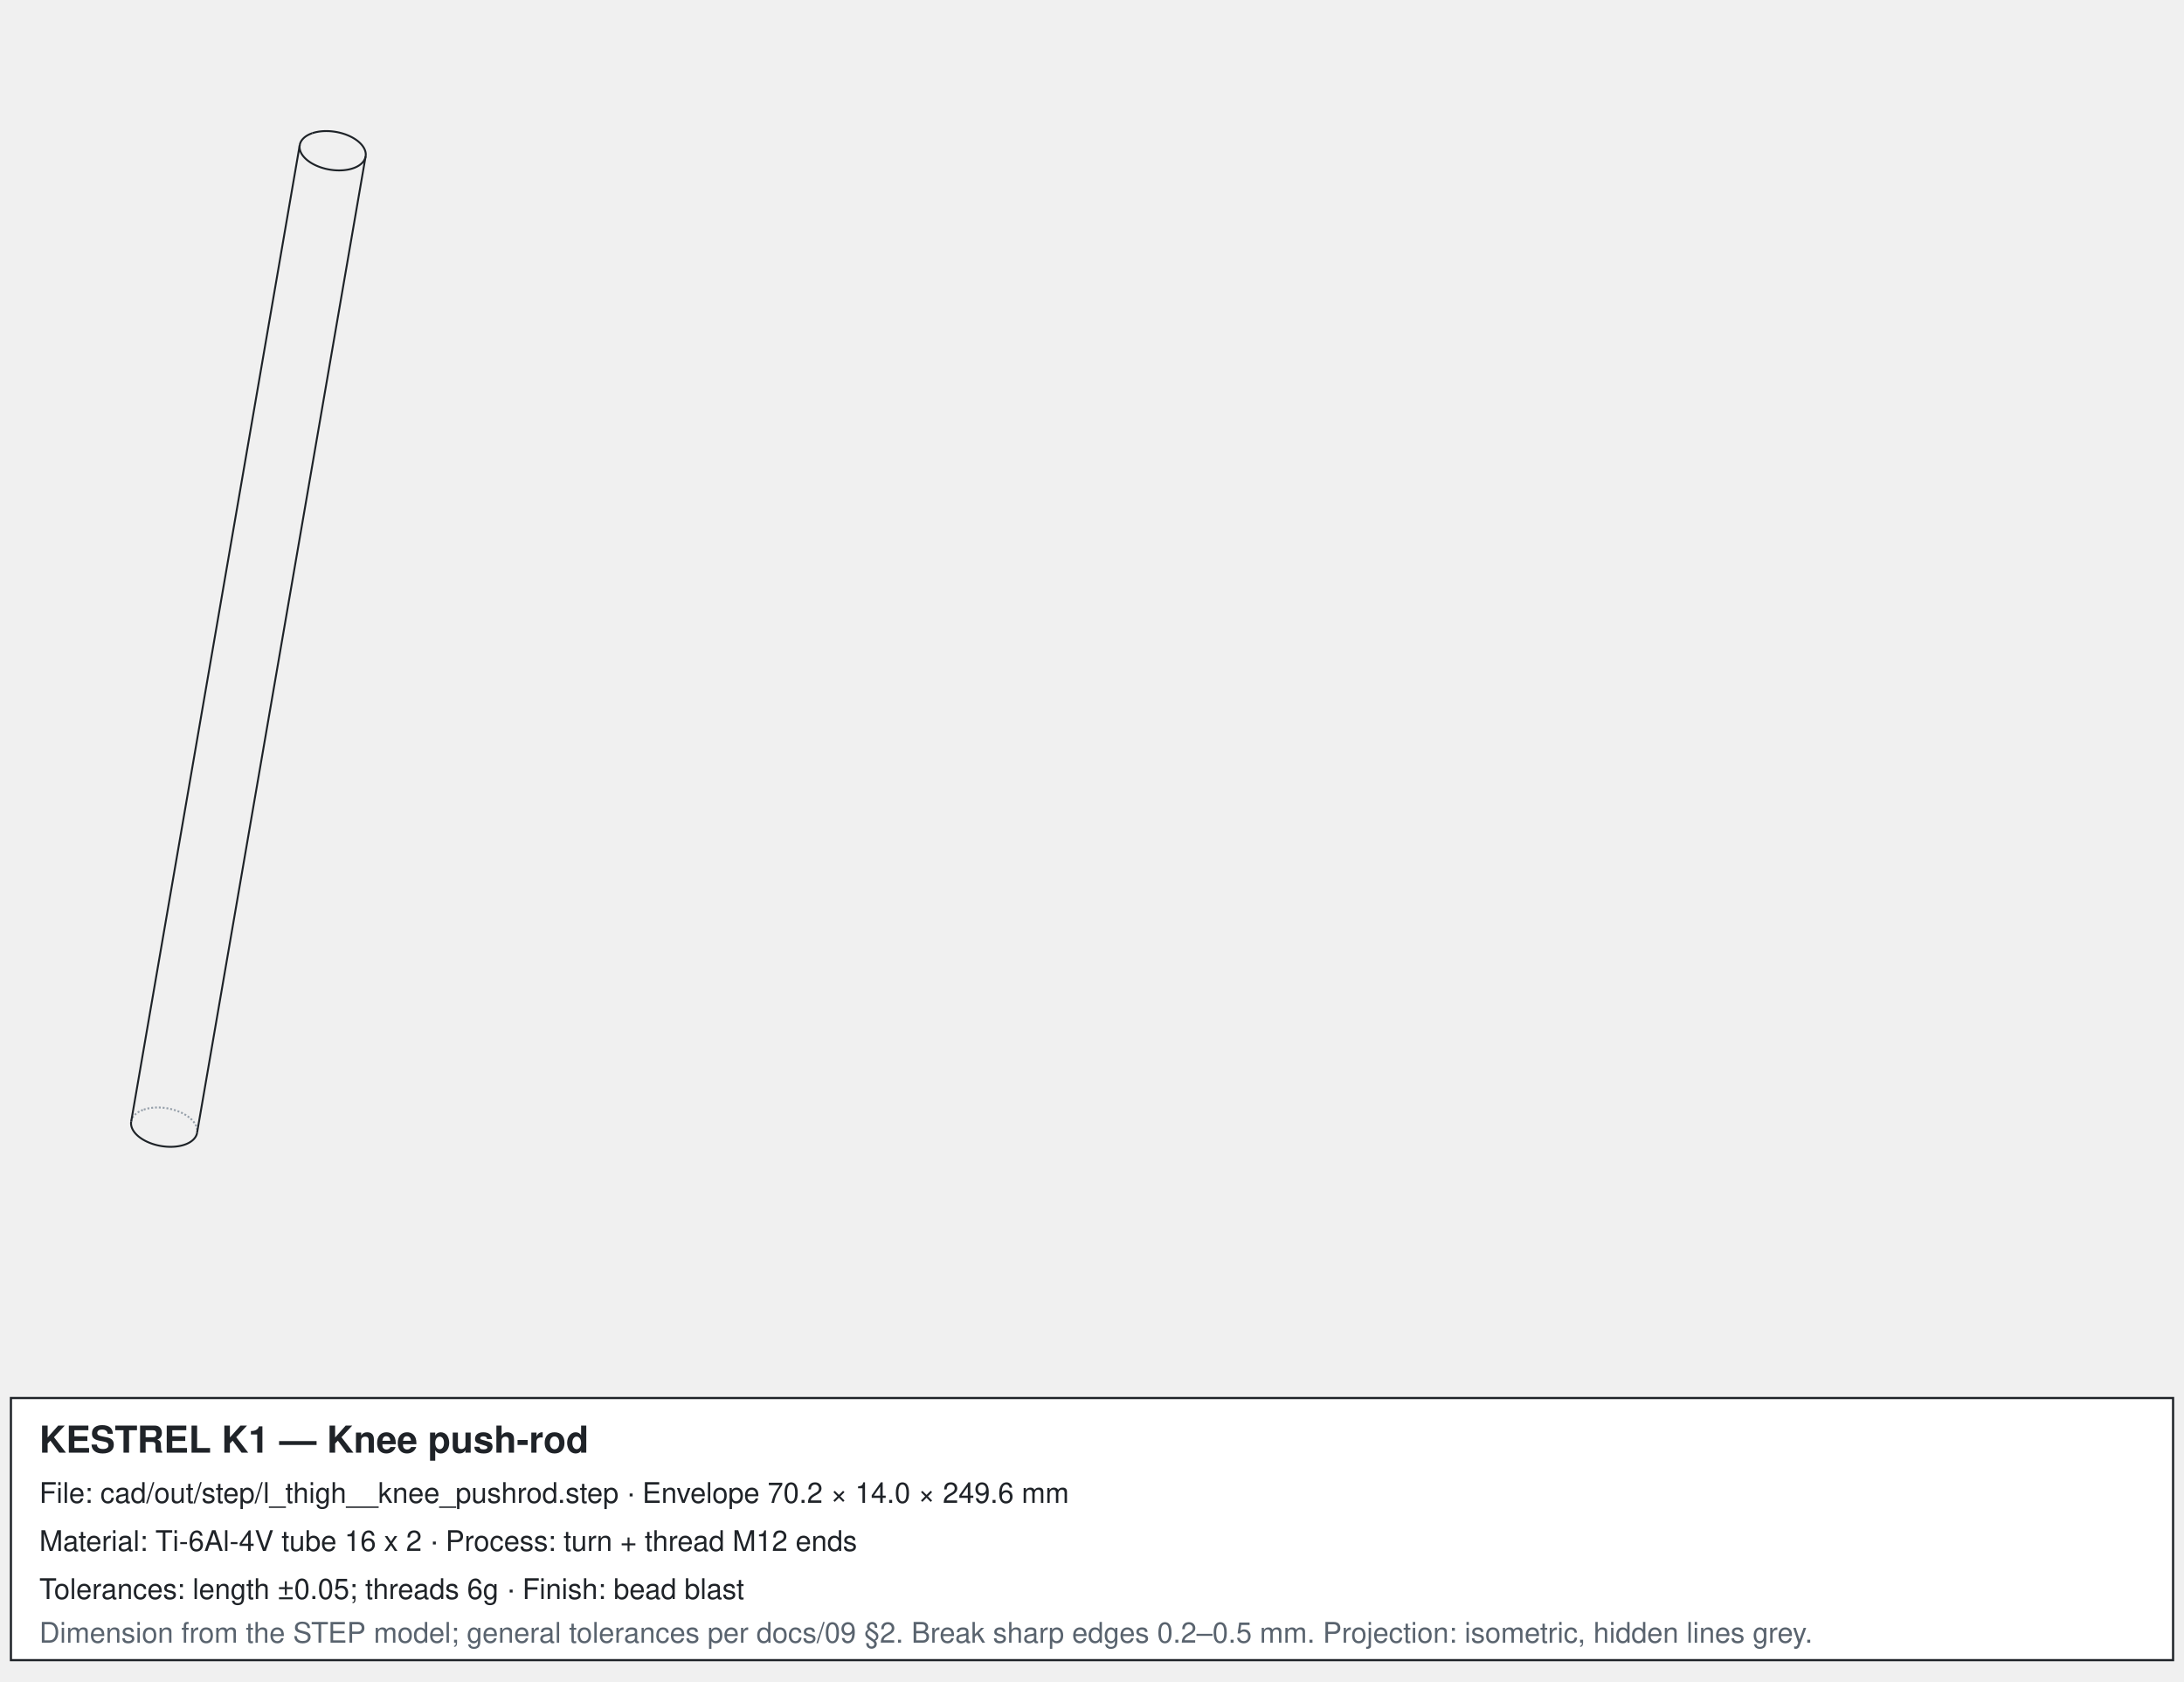
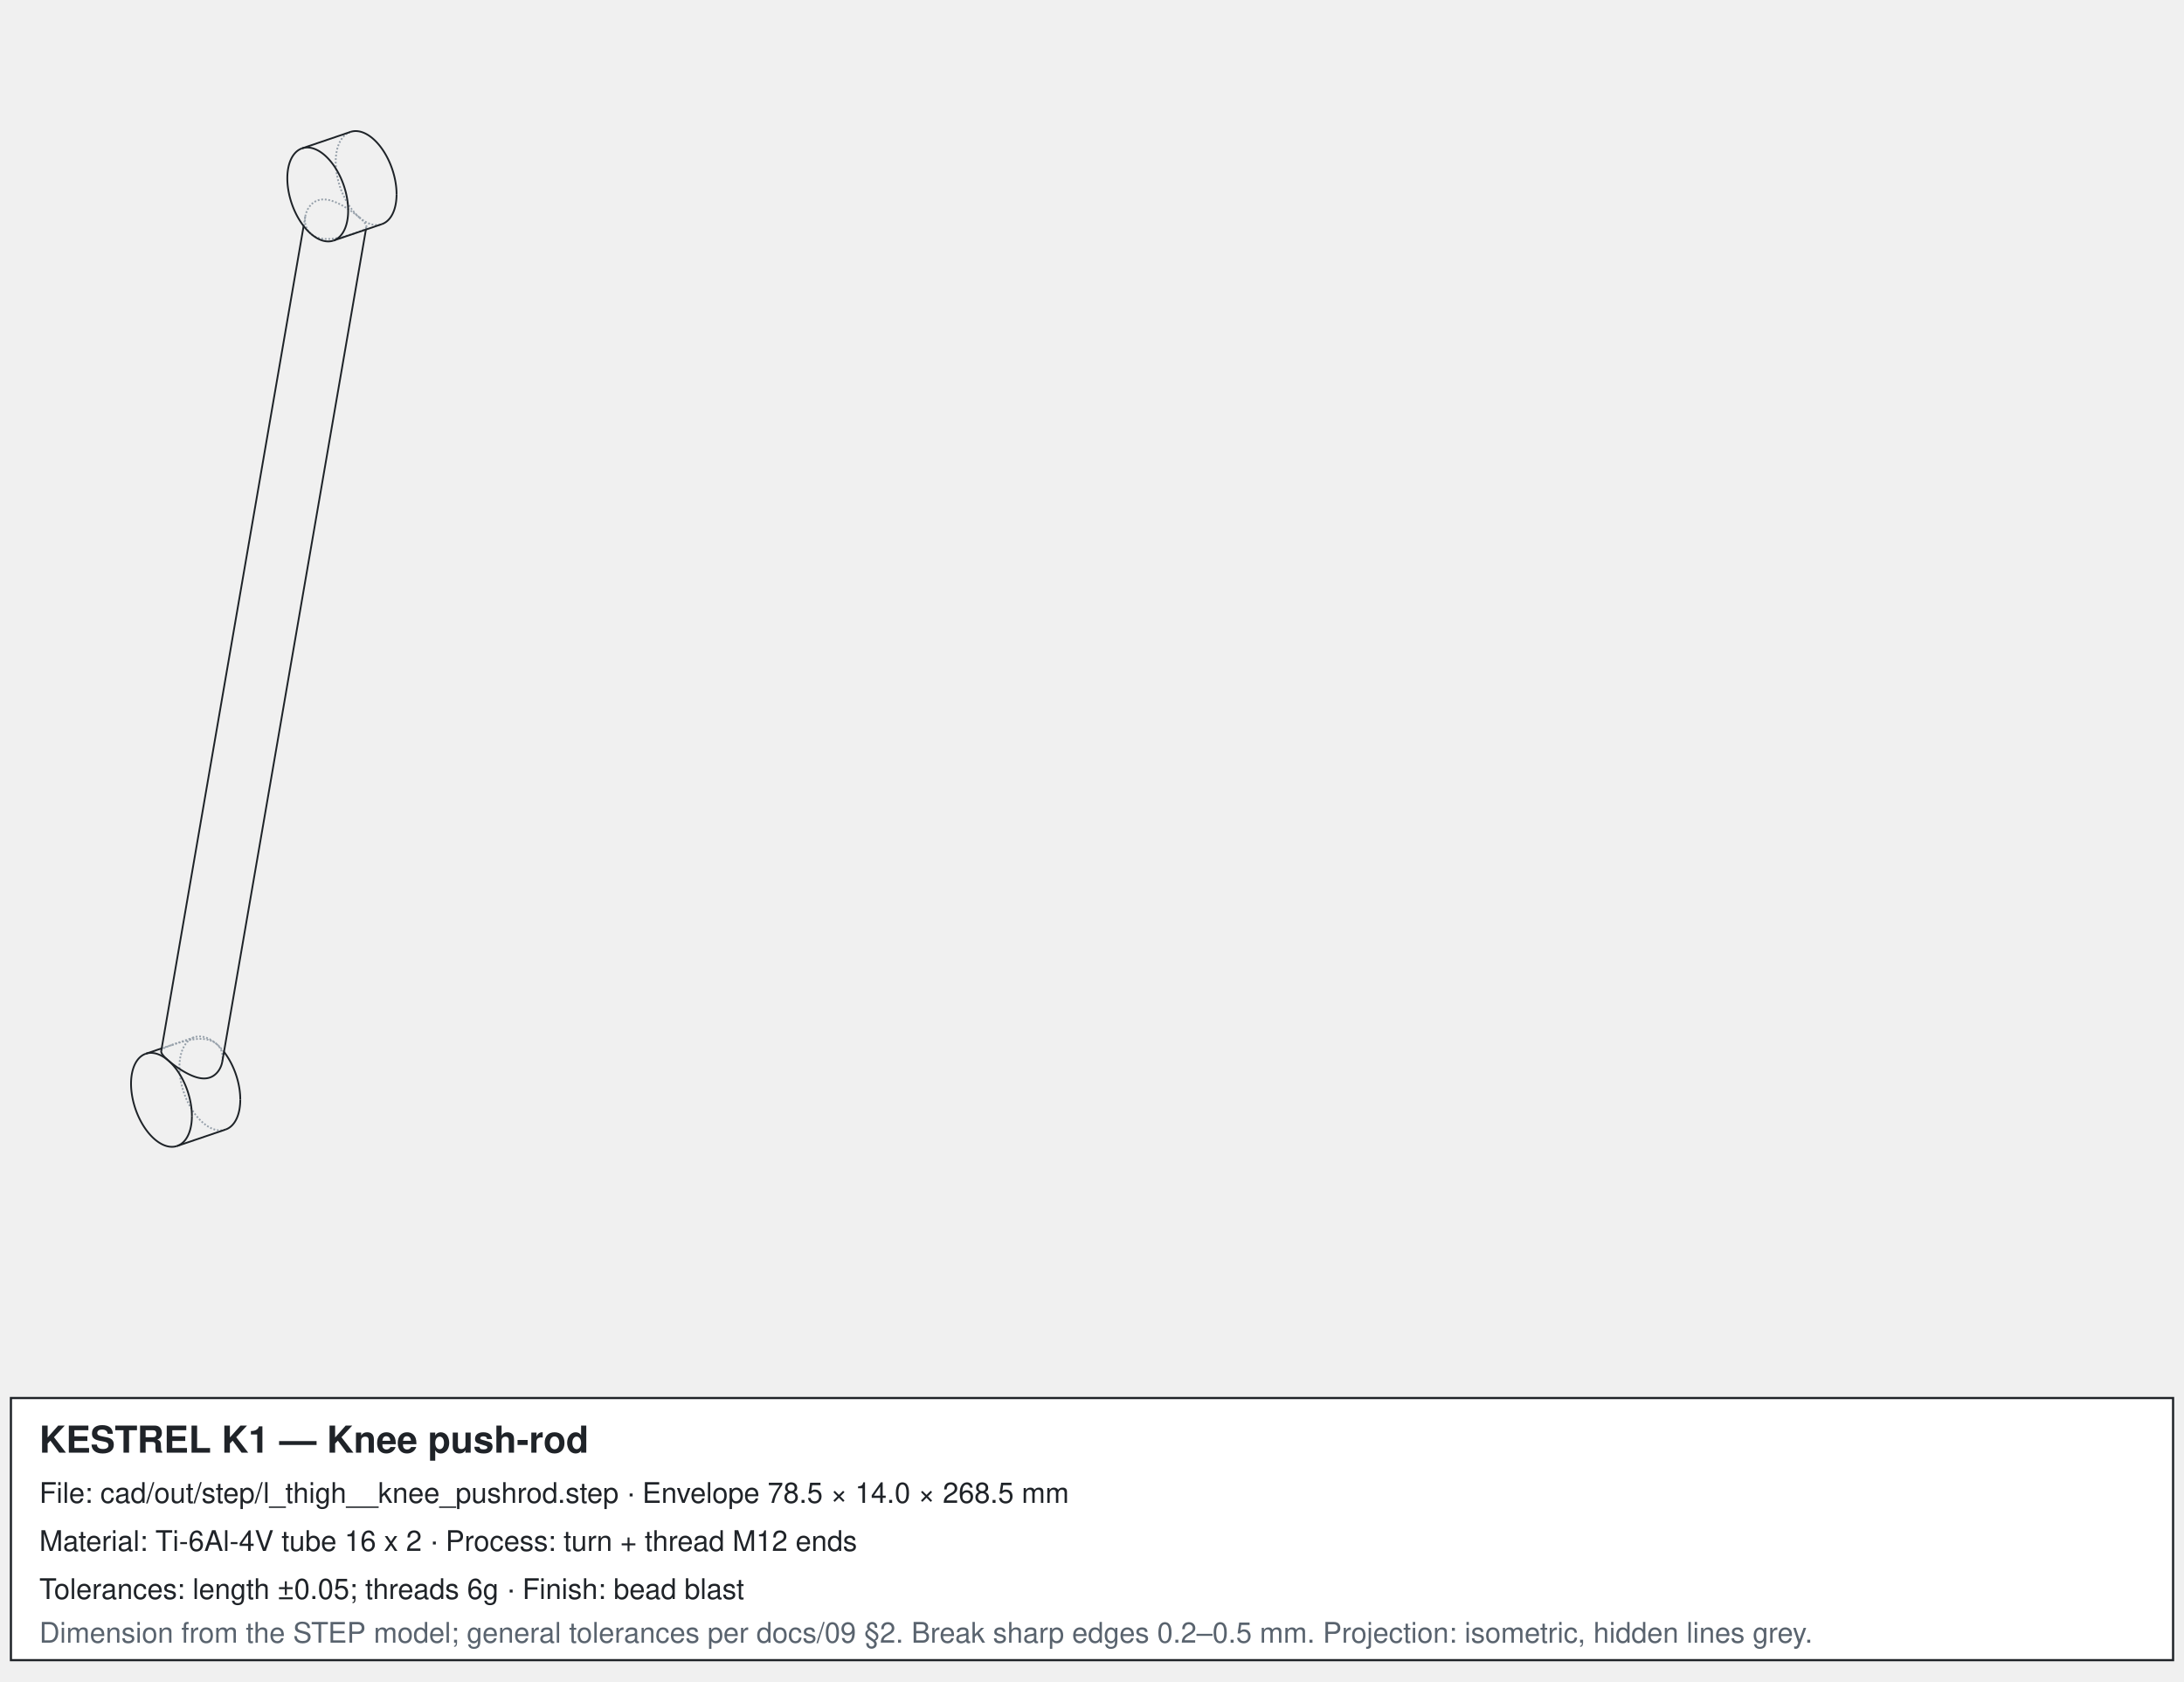
<svg xmlns="http://www.w3.org/2000/svg" width="1000" height="770">
-   <g transform="scale(2.186057, -2.186057)   translate(-39.54488,-684.7412)" stroke-width="0.4" fill="none">
+   <g transform="scale(2.02704, -2.02704)   translate(-52.28806,-702.1287)" stroke-width="0.4" fill="none">
    <g stroke="rgb(150,160,170)" fill="none" stroke-dasharray="0.4,0.4">
-       <path d="M69.661,452.378 L69.863,452.443 L70.07,452.503 L70.282,452.559 L70.5,452.609 L70.721,452.653 L70.947,452.693 L71.177,452.727 L71.411,452.756 L71.648,452.78 L71.888,452.798 L72.131,452.811 L72.376,452.818 L72.623,452.82 L72.872,452.816 L73.122,452.807 L73.373,452.792 L73.625,452.772 L73.877,452.747 L74.13,452.716 L74.382,452.68 L74.634,452.639 L74.884,452.592 L75.134,452.54 L75.382,452.483 L75.627,452.421 L75.871,452.355 L76.112,452.283 L76.35,452.206 L76.585,452.125 L76.816,452.04 L77.044,451.95 L77.267,451.855 L77.486,451.757 L77.7,451.654 L77.909,451.548 L78.113,451.437 L78.311,451.324 L78.504,451.206 L78.69,451.085 L78.87,450.962 L79.044,450.835 L79.211,450.705 L79.37,450.573 L79.523,450.438 L79.668,450.3 L79.805,450.161 L79.935,450.02 L80.057,449.877 L80.17,449.732 L80.275,449.587 L80.372,449.439 L80.46,449.291 L80.501,449.217 L80.54,449.143 L80.577,449.068 L80.611,448.993 L80.643,448.918 L80.673,448.843 L80.7,448.768 L80.726,448.693 L80.749,448.618 L80.77,448.543 L80.788,448.468 L80.804,448.394 L80.818,448.319 L80.83,448.244 L80.84,448.17 L80.847,448.095 L80.852,448.021 L80.854,447.947 L80.854,447.874 L80.852,447.801 L80.848,447.727 L80.841,447.655 L80.832,447.582 L80.821,447.51 " />
-       <path d="M67.025,449.892 L67.044,449.992 L67.068,450.09 L67.097,450.188 L67.129,450.285 L67.166,450.38 L67.207,450.475 L67.253,450.569 L67.303,450.661 L67.357,450.752 L67.415,450.842 L67.478,450.93 L67.545,451.017 L67.615,451.102 L67.69,451.186 L67.769,451.269 L67.852,451.349 L67.938,451.428 L68.029,451.506 L68.123,451.581 L68.221,451.655 L68.322,451.726 L68.427,451.796 L68.536,451.864 L68.648,451.93 L68.764,451.994 L68.883,452.055 L69.005,452.115 L69.13,452.172 L69.258,452.227 L69.39,452.28 L69.524,452.33 L69.661,452.378 " />
+       <path d="M88.708,464.776 L88.719,464.827 L88.735,464.877 L88.756,464.925 L88.781,464.971 L88.811,465.017 L88.845,465.061 L88.883,465.104 L88.925,465.146 L88.972,465.187 L89.023,465.228 L89.078,465.268 L89.138,465.307 L89.201,465.347 L89.268,465.386 L89.415,465.463 L89.578,465.54 L89.757,465.618 L89.951,465.698 L90.161,465.779 L90.386,465.863 L90.626,465.95 L91.148,466.13 " />
+       <path d="M101.227,466.342 L101.34,466.241 L101.447,466.137 L101.55,466.029 L101.647,465.919 L101.74,465.805 L101.827,465.689 L101.91,465.57 L101.987,465.449 L102.059,465.325 L102.126,465.2 L102.188,465.074 L102.245,464.946 L102.297,464.818 L102.344,464.688 L102.386,464.559 L102.424,464.429 L102.457,464.299 L102.486,464.17 L102.51,464.04 L102.531,463.91 L102.548,463.781 L102.561,463.651 L102.57,463.523 L102.575,463.394 L102.578,463.267 L102.576,463.14 L102.572,463.013 L102.564,462.888 L102.554,462.763 L102.54,462.639 L102.523,462.516 L102.503,462.394 " />
+       <path d="M91.148,466.13 L91.649,466.298 L92.185,466.47 L92.465,466.558 L92.751,466.645 L93.043,466.731 L93.341,466.817 L93.645,466.9 L93.953,466.982 L94.266,467.06 L94.584,467.134 L94.905,467.204 L95.23,467.268 L95.559,467.327 L95.891,467.379 L96.058,467.402 L96.226,467.423 L96.395,467.442 L96.565,467.459 L96.735,467.473 L96.907,467.484 L97.078,467.494 L97.25,467.5 L97.423,467.503 L97.597,467.503 L97.77,467.5 L97.945,467.493 L98.119,467.483 L98.293,467.469 L98.468,467.451 L98.642,467.428 L98.817,467.401 L98.99,467.37 L99.164,467.334 L99.337,467.292 L99.509,467.245 L99.68,467.192 L99.85,467.134 L100.017,467.07 L100.181,467 L100.343,466.924 L100.501,466.842 L100.655,466.754 L100.805,466.66 L100.951,466.56 L101.092,466.454 L101.227,466.342 " />
+       <path d="M124.08,656.883 L124.201,656.922 L124.324,656.956 L124.449,656.987 L124.575,657.014 L124.702,657.036 L124.831,657.055 L124.961,657.069 L125.092,657.08 L125.225,657.086 L125.358,657.089 L125.493,657.087 L125.628,657.082 L125.765,657.073 L125.902,657.061 L126.04,657.044 L126.179,657.025 L126.319,657.001 L126.46,656.975 L126.601,656.945 L126.743,656.911 L126.886,656.875 L127.029,656.835 L127.174,656.792 L127.319,656.747 L127.464,656.698 L127.611,656.646 L127.758,656.592 L127.905,656.535 L128.054,656.475 L128.203,656.412 L128.353,656.347 L128.503,656.279 L128.806,656.135 L129.112,655.982 L129.421,655.818 L129.732,655.646 L130.047,655.464 L130.363,655.273 L130.682,655.074 L131.002,654.867 L131.323,654.652 L131.645,654.43 L131.966,654.201 L132.283,653.967 L132.594,653.731 L132.895,653.494 L133.183,653.259 L133.457,653.028 " />
+       <path d="M133.457,653.028 L133.679,652.833 L133.884,652.645 L134.073,652.465 L134.244,652.294 L134.398,652.131 L134.534,651.977 L134.653,651.833 L134.754,651.698 L134.799,651.634 L134.839,651.572 L134.876,651.512 L134.909,651.454 L134.938,651.398 L134.964,651.343 L134.987,651.291 L135.006,651.24 L135.021,651.19 L135.034,651.142 L135.043,651.096 L135.049,651.051 L135.052,651.007 L135.053,650.965 L135.05,650.923 L135.045,650.883 " />
+       <path d="M135.045,650.883 L135.037,650.847 L135.028,650.813 L135.016,650.779 L135.002,650.746 L134.986,650.713 L134.967,650.681 L134.947,650.65 L134.924,650.619 L134.873,650.559 L134.814,650.501 L134.746,650.445 L134.671,650.389 L134.588,650.335 L134.497,650.281 L134.399,650.228 L134.292,650.174 L134.179,650.121 L134.057,650.067 L133.928,650.013 L133.792,649.958 L133.497,649.844 L133.174,649.727 L132.823,649.604 L132.447,649.476 L132.048,649.343 L131.627,649.208 L131.188,649.071 L130.733,648.935 L130.264,648.801 L130.024,648.736 L129.782,648.673 L129.536,648.612 L129.288,648.553 L129.038,648.496 L128.785,648.442 L128.529,648.392 L128.272,648.346 L128.013,648.303 L127.751,648.265 L127.487,648.232 L127.222,648.204 L126.955,648.182 L126.686,648.166 L126.415,648.157 L126.144,648.156 L126.007,648.159 L125.871,648.163 L125.734,648.17 L125.598,648.179 L125.461,648.19 L125.324,648.204 L125.187,648.22 L125.05,648.24 L124.913,648.262 L124.777,648.286 L124.641,648.314 L124.505,648.345 L124.37,648.379 L124.236,648.416 L124.103,648.457 L123.971,648.501 L123.839,648.549 L123.709,648.6 L123.581,648.655 L123.454,648.714 L123.328,648.776 L123.205,648.843 L123.085,648.913 L122.967,648.987 L122.851,649.064 L122.739,649.145 L122.63,649.229 L122.525,649.317 " />
+       <path d="M122.525,649.317 L122.413,649.418 L122.305,649.522 L122.203,649.63 L122.105,649.741 L122.012,649.855 L121.924,649.971 L121.842,650.09 L121.765,650.212 L121.693,650.334 L121.626,650.459 L121.565,650.584 L121.508,650.711 L121.456,650.839 L121.409,650.968 L121.367,651.097 L121.329,651.227 L121.296,651.357 L121.267,651.488 L121.242,651.618 L121.221,651.748 L121.205,651.878 L121.192,652.008 L121.182,652.136 L121.177,652.265 L121.175,652.392 L121.176,652.519 L121.18,652.646 L121.188,652.771 L121.199,652.896 L121.212,653.02 L121.229,653.143 L121.249,653.265 " />
+       <path d="M121.249,653.265 L121.279,653.424 L121.313,653.58 L121.352,653.735 L121.396,653.888 L121.444,654.039 L121.496,654.187 L121.552,654.333 L121.612,654.477 L121.676,654.618 L121.744,654.756 L121.816,654.892 L121.891,655.025 L121.97,655.154 L122.052,655.281 L122.138,655.404 L122.228,655.524 L122.321,655.641 L122.417,655.754 L122.516,655.863 L122.619,655.968 L122.725,656.07 L122.834,656.167 L122.946,656.26 L123.061,656.348 L123.179,656.432 L123.3,656.511 L123.424,656.586 L123.55,656.655 L123.679,656.72 L123.81,656.779 L123.944,656.834 L124.08,656.883 " />
+       <path d="M102.881,464.579 L102.683,464.828 L102.483,465.069 L102.28,465.302 L102.074,465.527 L101.865,465.744 L101.655,465.952 L101.442,466.152 L101.227,466.342 " />
+       <path d="M101.227,466.342 L101.067,466.478 L100.905,466.608 L100.743,466.734 L100.58,466.854 L100.417,466.968 L100.253,467.077 L100.089,467.181 L99.925,467.279 L99.76,467.371 L99.596,467.458 L99.432,467.539 L99.267,467.614 L99.103,467.684 L98.94,467.747 L98.776,467.805 L98.614,467.857 L98.452,467.902 L98.29,467.942 L98.13,467.976 L97.97,468.004 L97.811,468.025 L97.654,468.041 L97.497,468.051 L97.342,468.054 L97.188,468.051 L97.036,468.043 L96.885,468.028 L96.736,468.007 L96.588,467.98 L96.442,467.948 L96.298,467.909 L96.156,467.864 " />
+       <path d="M96.156,467.864 L96.013,467.812 L95.871,467.753 L95.732,467.688 L95.596,467.618 L95.462,467.541 L95.33,467.458 L95.201,467.369 L95.075,467.273 L94.951,467.173 L94.83,467.066 L94.713,466.953 L94.598,466.835 L94.486,466.711 L94.378,466.581 L94.273,466.446 L94.17,466.306 L94.072,466.16 L93.976,466.009 L93.884,465.852 L93.796,465.691 L93.711,465.525 L93.63,465.354 L93.552,465.178 L93.478,464.997 L93.408,464.812 L93.342,464.623 L93.279,464.429 L93.221,464.231 L93.166,464.028 L93.115,463.822 L93.068,463.612 L93.025,463.399 L92.986,463.181 L92.951,462.961 L92.921,462.737 L92.894,462.51 L92.871,462.279 L92.853,462.046 L92.838,461.81 L92.828,461.572 L92.822,461.33 L92.82,461.087 L92.822,460.842 L92.828,460.594 L92.839,460.344 L92.853,460.093 L92.872,459.84 L92.895,459.586 L92.922,459.33 L92.953,459.074 L92.988,458.816 L93.027,458.557 L93.07,458.298 L93.117,458.038 L93.168,457.778 L93.223,457.518 L93.282,457.258 L93.344,456.998 L93.411,456.738 L93.481,456.478 L93.555,456.219 L93.633,455.961 L93.714,455.704 L93.799,455.447 L93.888,455.192 L93.98,454.939 L94.075,454.687 L94.174,454.436 L94.276,454.187 L94.382,453.941 L94.49,453.696 L94.602,453.454 L94.717,453.214 L94.835,452.976 L94.956,452.742 L95.079,452.51 L95.206,452.281 L95.335,452.055 L95.467,451.833 L95.601,451.614 L95.738,451.398 L95.877,451.186 L96.018,450.978 L96.162,450.773 L96.307,450.573 L96.455,450.377 L96.605,450.185 L96.757,449.998 L96.91,449.814 L97.065,449.636 L97.222,449.462 L97.38,449.293 L97.539,449.129 L97.7,448.97 L97.862,448.816 L98.025,448.668 L98.189,448.524 L98.354,448.386 L98.52,448.254 L98.687,448.127 L98.854,448.005 L99.021,447.89 L99.189,447.78 L99.358,447.675 L99.526,447.577 L99.695,447.485 L99.863,447.399 L100.032,447.318 L100.2,447.244 L100.368,447.176 L100.536,447.114 L100.703,447.059 L100.87,447.009 L101.035,446.966 L101.2,446.929 L101.364,446.899 L101.527,446.875 L101.689,446.857 L101.85,446.846 L102.01,446.841 L102.168,446.842 L102.324,446.85 L102.479,446.865 L102.633,446.885 L102.784,446.912 L102.934,446.945 L103.081,446.985 L103.227,447.031 " />
+       <path d="M133.457,653.028 L133.618,652.892 L133.779,652.761 L133.942,652.636 L134.104,652.516 L134.268,652.401 L134.431,652.292 L134.595,652.189 L134.76,652.091 L134.924,651.998 L135.088,651.911 L135.253,651.83 L135.417,651.755 L135.581,651.686 L135.745,651.622 L135.908,651.565 L136.071,651.513 L136.233,651.467 L136.394,651.427 L136.555,651.394 L136.714,651.366 L136.873,651.344 L137.031,651.329 L137.187,651.319 L137.342,651.316 L137.496,651.318 L137.649,651.327 L137.8,651.342 L137.949,651.362 L138.096,651.389 L138.242,651.422 L138.386,651.461 L138.528,651.506 " />
+       <path d="M131.457,672.339 L131.349,672.3 L131.241,672.257 L131.135,672.211 L131.03,672.162 L130.926,672.108 L130.824,672.052 L130.724,671.992 L130.624,671.928 L130.527,671.861 L130.431,671.791 L130.336,671.717 L130.243,671.64 L130.152,671.559 L130.062,671.475 L129.974,671.388 L129.888,671.297 L129.803,671.204 L129.721,671.107 L129.64,671.007 L129.561,670.904 L129.483,670.797 L129.408,670.688 L129.335,670.576 L129.263,670.46 L129.194,670.342 L129.127,670.221 L129.061,670.097 L128.998,669.97 L128.936,669.84 L128.877,669.708 L128.82,669.573 L128.765,669.435 L128.712,669.295 L128.662,669.152 L128.613,669.007 L128.567,668.859 L128.523,668.709 L128.481,668.557 L128.441,668.402 L128.404,668.245 L128.369,668.086 L128.336,667.925 L128.306,667.761 L128.277,667.596 L128.251,667.429 L128.228,667.26 L128.207,667.088 L128.188,666.916 L128.171,666.741 L128.157,666.565 L128.145,666.387 L128.136,666.208 L128.129,666.027 L128.124,665.845 L128.121,665.661 L128.121,665.476 L128.124,665.29 L128.128,665.103 L128.135,664.915 L128.145,664.725 L128.157,664.535 L128.171,664.344 L128.187,664.152 L128.206,663.959 L128.227,663.765 L128.251,663.571 L128.277,663.376 L128.305,663.181 L128.335,662.985 L128.368,662.789 L128.403,662.593 L128.44,662.396 L128.48,662.2 L128.522,662.003 L128.566,661.806 L128.612,661.609 L128.66,661.412 L128.711,661.216 L128.764,661.02 L128.819,660.824 L128.876,660.628 L128.935,660.433 L128.996,660.238 L129.059,660.044 L129.125,659.851 L129.192,659.658 L129.262,659.466 L129.333,659.275 L129.406,659.085 L129.481,658.896 L129.559,658.707 L129.638,658.52 L129.718,658.334 L129.801,658.15 L129.886,657.966 L129.972,657.785 L130.06,657.604 L130.149,657.425 L130.241,657.247 L130.334,657.072 L130.428,656.897 L130.524,656.725 L130.622,656.554 L130.721,656.385 L130.822,656.218 L130.924,656.053 L131.027,655.89 L131.132,655.729 L131.238,655.571 L131.346,655.414 L131.454,655.26 L131.564,655.108 L131.675,654.958 L131.788,654.811 L131.901,654.666 L132.016,654.524 L132.131,654.384 L132.247,654.247 L132.365,654.112 L132.483,653.98 L132.602,653.851 L132.722,653.725 L132.843,653.601 L132.965,653.481 L133.087,653.363 L133.21,653.248 L133.333,653.136 L133.457,653.028 " />
+       <path d="M134.942,650.289 L135.045,650.883 " />
+       <path d="M120.872,651.08 L121.249,653.265 " />
+       <path d="M88.81,465.37 L96.156,467.864 " />
    </g>
    <g stroke="rgb(30,35,40)" fill="none">
-       <path d="M104.962,656.853 L105.164,656.918 L105.371,656.978 L105.583,657.033 L105.801,657.083 L106.022,657.128 L106.248,657.168 L106.478,657.202 L106.712,657.231 L106.949,657.255 L107.189,657.273 L107.432,657.285 L107.677,657.293 L107.924,657.294 L108.173,657.291 L108.423,657.282 L108.674,657.267 L108.926,657.247 L109.179,657.222 L109.431,657.191 L109.683,657.155 L109.935,657.113 L110.185,657.067 L110.435,657.015 L110.683,656.958 L110.928,656.896 L111.172,656.829 L111.413,656.758 L111.651,656.681 L111.886,656.6 L112.117,656.515 L112.345,656.425 L112.568,656.33 L112.787,656.232 L113.001,656.129 L113.21,656.023 L113.414,655.912 L113.612,655.798 L113.805,655.681 L113.991,655.56 L114.172,655.436 L114.345,655.309 L114.512,655.18 L114.671,655.047 L114.824,654.912 L114.969,654.775 L115.106,654.636 L115.236,654.495 L115.358,654.352 L115.471,654.207 L115.576,654.061 L115.673,653.914 L115.762,653.766 L115.802,653.692 L115.841,653.617 L115.878,653.543 L115.912,653.468 L115.944,653.393 L115.974,653.318 L116.001,653.243 L116.027,653.168 L116.05,653.093 L116.071,653.018 L116.089,652.943 L116.105,652.868 L116.119,652.794 L116.131,652.719 L116.141,652.645 L116.148,652.57 L116.153,652.496 L116.155,652.422 L116.155,652.349 L116.153,652.275 L116.149,652.202 L116.142,652.13 L116.133,652.057 L116.122,651.985 " />
-       <path d="M116.122,651.985 L116.103,651.889 L116.08,651.793 L116.053,651.698 L116.022,651.604 L115.987,651.512 L115.947,651.42 L115.904,651.329 L115.857,651.239 L115.805,651.15 L115.75,651.063 L115.691,650.977 L115.627,650.892 L115.56,650.809 L115.489,650.727 L115.415,650.646 L115.336,650.567 L115.254,650.49 L115.169,650.414 L115.079,650.34 L114.987,650.267 L114.89,650.197 L114.791,650.128 L114.688,650.061 L114.581,649.996 L114.472,649.932 L114.359,649.871 L114.243,649.812 L114.124,649.754 L114.003,649.699 L113.878,649.646 L113.751,649.595 L113.62,649.546 L113.488,649.5 L113.352,649.455 L113.214,649.413 L113.074,649.373 L112.931,649.335 L112.786,649.3 L112.639,649.267 L112.49,649.236 L112.339,649.208 L112.186,649.182 L112.032,649.159 L111.875,649.138 L111.717,649.119 L111.558,649.103 L111.397,649.089 L111.235,649.078 L111.072,649.069 L110.907,649.063 L110.742,649.059 L110.575,649.058 L110.408,649.059 L110.24,649.062 L110.071,649.068 L109.902,649.077 L109.733,649.088 L109.563,649.101 L109.393,649.117 L109.223,649.136 L109.053,649.157 L108.883,649.18 L108.713,649.205 L108.543,649.234 L108.374,649.264 L108.206,649.297 L108.038,649.332 L107.871,649.369 L107.704,649.409 L107.539,649.451 L107.374,649.495 L107.211,649.542 L107.049,649.59 L106.888,649.641 L106.728,649.694 L106.57,649.749 L106.414,649.806 L106.259,649.865 L106.106,649.926 L105.955,649.989 L105.806,650.054 L105.659,650.121 L105.515,650.19 L105.372,650.26 L105.232,650.333 L105.094,650.407 L104.959,650.482 L104.826,650.56 L104.696,650.638 L104.568,650.719 L104.444,650.801 L104.322,650.884 L104.203,650.969 L104.087,651.055 L103.975,651.142 L103.865,651.23 L103.759,651.32 L103.656,651.411 L103.556,651.503 L103.46,651.596 L103.367,651.689 L103.278,651.784 L103.192,651.88 L103.11,651.976 L103.032,652.073 L102.958,652.171 L102.887,652.269 L102.82,652.368 L102.757,652.467 L102.697,652.567 L102.642,652.667 L102.591,652.768 L102.543,652.868 L102.5,652.969 L102.461,653.07 L102.426,653.171 L102.394,653.272 L102.367,653.373 L102.345,653.474 L102.326,653.575 L102.311,653.675 L102.301,653.776 L102.295,653.875 L102.293,653.975 L102.295,654.074 L102.301,654.172 L102.311,654.27 L102.326,654.367 " />
-       <path d="M102.326,654.367 L102.346,654.466 L102.369,654.565 L102.398,654.663 L102.43,654.759 L102.467,654.855 L102.509,654.95 L102.554,655.043 L102.604,655.136 L102.658,655.227 L102.716,655.316 L102.779,655.405 L102.846,655.492 L102.916,655.577 L102.991,655.661 L103.07,655.744 L103.153,655.824 L103.239,655.903 L103.33,655.981 L103.424,656.056 L103.522,656.13 L103.623,656.201 L103.729,656.271 L103.837,656.339 L103.949,656.405 L104.065,656.468 L104.184,656.53 L104.306,656.589 L104.431,656.647 L104.559,656.702 L104.691,656.754 L104.825,656.805 L104.962,656.853 " />
-       <path d="M80.821,447.51 L80.802,447.414 L80.779,447.318 L80.752,447.224 L80.721,447.13 L80.686,447.037 L80.646,446.945 L80.603,446.854 L80.556,446.764 L80.504,446.675 L80.449,446.588 L80.39,446.502 L80.326,446.417 L80.259,446.334 L80.188,446.252 L80.114,446.171 L80.035,446.092 L79.953,446.015 L79.868,445.939 L79.778,445.865 L79.686,445.792 L79.589,445.722 L79.49,445.653 L79.387,445.586 L79.28,445.521 L79.171,445.457 L79.058,445.396 L78.942,445.337 L78.823,445.28 L78.702,445.224 L78.577,445.171 L78.449,445.12 L78.319,445.071 L78.186,445.025 L78.051,444.98 L77.913,444.938 L77.773,444.898 L77.63,444.86 L77.485,444.825 L77.338,444.792 L77.189,444.762 L77.038,444.733 L76.885,444.707 L76.731,444.684 L76.574,444.663 L76.416,444.644 L76.257,444.628 L76.096,444.614 L75.934,444.603 L75.771,444.594 L75.606,444.588 L75.44,444.584 L75.274,444.583 L75.107,444.584 L74.939,444.588 L74.77,444.594 L74.601,444.602 L74.432,444.613 L74.262,444.627 L74.092,444.643 L73.922,444.661 L73.752,444.682 L73.582,444.705 L73.412,444.731 L73.242,444.759 L73.073,444.789 L72.905,444.822 L72.737,444.857 L72.57,444.894 L72.403,444.934 L72.238,444.976 L72.073,445.02 L71.91,445.067 L71.748,445.115 L71.587,445.166 L71.427,445.219 L71.269,445.274 L71.113,445.331 L70.958,445.39 L70.805,445.451 L70.654,445.515 L70.505,445.58 L70.358,445.646 L70.214,445.715 L70.071,445.786 L69.931,445.858 L69.793,445.932 L69.658,446.008 L69.525,446.085 L69.395,446.164 L69.267,446.244 L69.143,446.326 L69.021,446.409 L68.902,446.494 L68.786,446.58 L68.674,446.667 L68.564,446.756 L68.458,446.845 L68.355,446.936 L68.255,447.028 L68.159,447.121 L68.066,447.215 L67.977,447.309 L67.891,447.405 L67.809,447.501 L67.731,447.598 L67.657,447.696 L67.586,447.794 L67.519,447.893 L67.456,447.992 L67.396,448.092 L67.341,448.192 L67.29,448.293 L67.242,448.393 L67.199,448.494 L67.16,448.595 L67.124,448.696 L67.093,448.797 L67.066,448.898 L67.044,448.999 L67.025,449.1 L67.01,449.201 L67,449.301 L66.994,449.401 L66.992,449.5 L66.994,449.599 L67,449.697 L67.01,449.795 L67.025,449.892 " />
-       <path d="M80.821,447.51 L116.122,651.985 " />
-       <path d="M67.025,449.892 L102.326,654.367 " />
+       <path d="M90.295,462.632 L90.295,462.632 " />
+       <path d="M90.295,462.632 L90.073,462.826 L89.868,463.014 L89.679,463.195 L89.507,463.366 L89.354,463.528 L89.219,463.681 L89.101,463.825 L88.999,463.96 L88.954,464.024 L88.914,464.087 L88.877,464.147 L88.843,464.205 L88.814,464.261 L88.788,464.316 L88.766,464.369 L88.747,464.42 L88.731,464.469 L88.719,464.517 L88.709,464.563 L88.703,464.608 L88.7,464.652 L88.7,464.695 L88.702,464.736 L88.708,464.776 " />
+       <path d="M102.503,462.394 L102.483,462.285 L102.461,462.176 L102.436,462.068 L102.409,461.96 L102.381,461.854 L102.35,461.749 L102.317,461.645 L102.282,461.542 L102.245,461.441 L102.206,461.34 L102.165,461.24 L102.122,461.142 L102.078,461.045 L102.031,460.949 L101.983,460.854 L101.933,460.761 L101.882,460.669 L101.828,460.579 L101.773,460.49 L101.716,460.402 L101.657,460.316 L101.597,460.232 L101.535,460.149 L101.472,460.068 L101.407,459.989 L101.34,459.911 L101.272,459.835 L101.202,459.761 L101.131,459.689 L101.058,459.619 L100.984,459.55 L100.908,459.484 L100.831,459.42 L100.752,459.357 L100.672,459.297 L100.591,459.239 L100.508,459.184 L100.424,459.13 L100.338,459.079 L100.252,459.03 L100.164,458.984 L100.074,458.94 L99.984,458.898 L99.893,458.859 L99.8,458.822 L99.706,458.788 L99.612,458.756 L99.516,458.727 L99.419,458.7 L99.322,458.676 L99.223,458.655 L99.124,458.635 L99.023,458.619 L98.922,458.605 L98.82,458.593 L98.718,458.584 L98.614,458.577 L98.51,458.573 L98.405,458.571 L98.3,458.571 L98.194,458.574 L98.087,458.579 L97.98,458.586 L97.873,458.596 L97.764,458.608 L97.656,458.622 L97.547,458.639 L97.437,458.657 L97.216,458.7 L96.993,458.752 L96.769,458.811 L96.543,458.878 L96.315,458.952 L96.085,459.034 L95.854,459.122 L95.621,459.217 L95.386,459.319 L95.15,459.427 L94.912,459.541 L94.672,459.661 L94.43,459.788 L94.187,459.92 L93.942,460.058 L93.695,460.201 L93.447,460.35 L93.197,460.504 L92.947,460.664 L92.695,460.828 L92.443,460.997 L92.191,461.171 L91.941,461.347 L91.691,461.527 L91.445,461.71 L91.201,461.895 L90.963,462.081 L90.731,462.267 L90.508,462.451 L90.295,462.631 " />
+       <path d="M90.295,462.631 L90.295,462.632 " />
+       <path d="M90.295,462.631 L90.295,462.632 " />
+       <path d="M95.631,450.093 L95.63,450.303 L95.625,450.515 L95.618,450.728 L95.607,450.942 L95.593,451.158 L95.577,451.375 L95.557,451.593 L95.534,451.811 L95.509,452.031 L95.48,452.251 L95.448,452.473 L95.414,452.694 L95.376,452.916 L95.336,453.139 L95.292,453.361 L95.246,453.584 L95.197,453.807 L95.145,454.03 L95.09,454.253 L95.033,454.476 L94.972,454.698 L94.909,454.92 L94.844,455.141 L94.775,455.362 L94.704,455.582 L94.63,455.801 L94.554,456.019 L94.475,456.236 L94.393,456.452 L94.309,456.667 L94.223,456.881 L94.134,457.093 L94.043,457.304 L93.949,457.513 L93.854,457.721 L93.756,457.926 L93.655,458.13 L93.553,458.332 L93.448,458.532 L93.342,458.73 L93.233,458.925 L93.122,459.119 L93.01,459.31 L92.895,459.498 L92.779,459.684 L92.661,459.867 L92.541,460.048 L92.42,460.226 L92.297,460.401 L92.172,460.573 L92.046,460.742 L91.919,460.908 L91.79,461.07 L91.659,461.23 L91.528,461.386 L91.395,461.539 L91.261,461.688 L91.126,461.834 L90.99,461.976 L90.853,462.115 L90.715,462.249 L90.576,462.381 L90.436,462.508 L90.295,462.631 " />
+       <path d="M106.563,453.803 L106.559,454.144 L106.547,454.489 L106.528,454.837 L106.5,455.188 L106.464,455.541 L106.421,455.897 L106.37,456.255 L106.311,456.614 L106.244,456.974 L106.17,457.334 L106.088,457.695 L105.999,458.055 L105.903,458.415 L105.799,458.774 L105.689,459.131 L105.571,459.486 L105.447,459.838 L105.316,460.188 L105.178,460.535 L105.034,460.878 L104.884,461.218 L104.728,461.552 L104.566,461.883 L104.399,462.208 L104.226,462.527 L104.048,462.841 L103.865,463.148 L103.677,463.449 L103.484,463.743 L103.287,464.029 L103.086,464.308 L102.881,464.579 " />
+       <path d="M103.227,447.031 L103.322,447.065 L103.415,447.101 L103.507,447.14 L103.599,447.181 L103.689,447.226 L103.779,447.273 L103.867,447.322 L103.955,447.374 L104.041,447.429 L104.126,447.486 L104.21,447.546 L104.293,447.609 L104.374,447.674 L104.455,447.741 L104.534,447.812 L104.612,447.884 L104.688,447.959 L104.763,448.037 L104.837,448.117 L104.91,448.199 L104.981,448.284 L105.051,448.371 L105.12,448.461 L105.187,448.553 L105.253,448.647 L105.317,448.743 L105.38,448.842 L105.441,448.943 L105.501,449.046 L105.559,449.151 L105.616,449.259 L105.671,449.368 L105.725,449.48 L105.777,449.594 L105.828,449.71 L105.877,449.827 L105.924,449.947 L105.97,450.069 L106.014,450.193 L106.057,450.318 L106.098,450.445 L106.137,450.575 L106.174,450.706 L106.21,450.838 L106.244,450.973 L106.277,451.109 L106.308,451.246 L106.337,451.386 L106.39,451.669 L106.435,451.959 L106.474,452.254 L106.506,452.554 L106.531,452.859 L106.549,453.17 L106.56,453.484 L106.563,453.803 " />
+       <path d="M90.295,462.632 L90.134,462.768 L89.973,462.898 L89.81,463.023 L89.648,463.143 L89.484,463.258 L89.321,463.367 L89.157,463.471 L88.992,463.569 L88.828,463.661 L88.663,463.748 L88.499,463.829 L88.335,463.904 L88.171,463.973 L88.007,464.037 L87.844,464.095 L87.681,464.146 L87.519,464.192 L87.358,464.232 L87.197,464.265 L87.038,464.293 L86.879,464.315 L86.721,464.331 L86.565,464.34 L86.41,464.344 L86.256,464.341 L86.104,464.332 L85.953,464.318 L85.803,464.297 L85.656,464.27 L85.51,464.237 L85.366,464.198 L85.224,464.153 " />
+       <path d="M85.224,464.153 L85.081,464.101 L84.939,464.043 L84.8,463.978 L84.664,463.907 L84.529,463.83 L84.398,463.747 L84.269,463.658 L84.142,463.563 L84.019,463.462 L83.898,463.355 L83.781,463.243 L83.666,463.124 L83.554,463 L83.446,462.871 L83.34,462.736 L83.238,462.595 L83.14,462.449 L83.044,462.298 L82.952,462.142 L82.864,461.981 L82.779,461.814 L82.698,461.643 L82.62,461.467 L82.546,461.287 L82.476,461.102 L82.41,460.912 L82.347,460.718 L82.288,460.52 L82.234,460.318 L82.183,460.112 L82.136,459.902 L82.093,459.688 L82.054,459.471 L82.019,459.25 L81.989,459.026 L81.962,458.799 L81.939,458.569 L81.921,458.336 L81.906,458.1 L81.896,457.861 L81.89,457.62 L81.888,457.377 L81.89,457.131 L81.896,456.883 L81.907,456.634 L81.921,456.383 L81.94,456.13 L81.963,455.875 L81.99,455.62 L82.021,455.363 L82.056,455.105 L82.095,454.847 L82.138,454.588 L82.185,454.328 L82.236,454.068 L82.291,453.808 L82.349,453.547 L82.412,453.287 L82.479,453.027 L82.549,452.768 L82.623,452.509 L82.701,452.25 L82.782,451.993 L82.867,451.737 L82.956,451.482 L83.048,451.228 L83.143,450.976 L83.242,450.726 L83.344,450.477 L83.45,450.23 L83.558,449.986 L83.67,449.743 L83.785,449.503 L83.903,449.266 L84.024,449.031 L84.147,448.799 L84.274,448.57 L84.403,448.345 L84.534,448.122 L84.669,447.903 L84.805,447.687 L84.944,447.475 L85.086,447.267 L85.229,447.063 L85.375,446.863 L85.523,446.666 L85.673,446.475 L85.824,446.287 L85.978,446.104 L86.133,445.926 L86.289,445.752 L86.447,445.583 L86.607,445.419 L86.768,445.26 L86.93,445.106 L87.093,444.957 L87.257,444.814 L87.422,444.676 L87.588,444.543 L87.754,444.416 L87.921,444.295 L88.089,444.179 L88.257,444.069 L88.425,443.965 L88.594,443.867 L88.763,443.774 L88.931,443.688 L89.1,443.608 L89.268,443.534 L89.436,443.466 L89.604,443.404 L89.771,443.348 L89.937,443.299 L90.103,443.256 L90.268,443.219 L90.432,443.189 L90.595,443.164 L90.757,443.147 L90.918,443.135 L91.077,443.131 L91.236,443.132 L91.392,443.14 L91.547,443.154 L91.7,443.175 L91.852,443.202 L92.002,443.235 L92.149,443.275 L92.295,443.321 " />
+       <path d="M92.295,443.321 L92.389,443.354 L92.483,443.39 L92.575,443.429 L92.667,443.471 L92.757,443.515 L92.847,443.562 L92.935,443.612 L93.022,443.664 L93.109,443.718 L93.194,443.776 L93.278,443.836 L93.36,443.898 L93.442,443.963 L93.522,444.031 L93.602,444.101 L93.679,444.174 L93.756,444.249 L93.831,444.326 L93.905,444.406 L93.978,444.489 L94.049,444.574 L94.119,444.661 L94.188,444.75 L94.255,444.842 L94.321,444.936 L94.385,445.033 L94.448,445.132 L94.509,445.232 L94.569,445.336 L94.627,445.441 L94.684,445.548 L94.739,445.658 L94.793,445.77 L94.845,445.883 L94.896,445.999 L94.945,446.117 L94.992,446.237 L95.038,446.358 L95.082,446.482 L95.125,446.608 L95.165,446.735 L95.205,446.864 L95.242,446.995 L95.278,447.128 L95.312,447.262 L95.345,447.398 L95.375,447.536 L95.404,447.675 L95.457,447.959 L95.503,448.248 L95.542,448.543 L95.574,448.843 L95.599,449.149 L95.617,449.459 L95.628,449.774 L95.631,450.093 " />
+       <path d="M90.295,462.632 L90.295,462.632 " />
+       <path d="M138.528,651.506 L138.623,651.539 L138.716,651.576 L138.809,651.615 L138.9,651.656 L138.991,651.7 L139.08,651.747 L139.168,651.797 L139.256,651.849 L139.342,651.904 L139.427,651.961 L139.511,652.021 L139.594,652.084 L139.675,652.149 L139.756,652.216 L139.835,652.286 L139.913,652.359 L139.989,652.434 L140.065,652.512 L140.138,652.592 L140.211,652.674 L140.282,652.759 L140.352,652.846 L140.421,652.936 L140.488,653.027 L140.554,653.122 L140.618,653.218 L140.681,653.317 L140.742,653.418 L140.802,653.521 L140.86,653.626 L140.917,653.734 L140.972,653.843 L141.026,653.955 L141.078,654.069 L141.129,654.185 L141.178,654.302 L141.225,654.422 L141.271,654.544 L141.315,654.667 L141.358,654.793 L141.399,654.92 L141.438,655.049 L141.475,655.18 L141.511,655.313 L141.545,655.447 L141.578,655.584 L141.609,655.721 L141.638,655.861 L141.691,656.144 L141.737,656.433 L141.776,656.728 L141.807,657.029 L141.832,657.334 L141.85,657.645 L141.861,657.959 L141.864,658.278 " />
+       <path d="M122.525,649.317 L122.686,649.181 L122.847,649.051 L123.009,648.926 L123.172,648.806 L123.335,648.691 L123.499,648.582 L123.663,648.478 L123.827,648.38 L123.992,648.288 L124.156,648.201 L124.321,648.12 L124.485,648.045 L124.649,647.975 L124.813,647.912 L124.976,647.854 L125.139,647.802 L125.301,647.757 L125.462,647.717 L125.623,647.683 L125.782,647.655 L125.941,647.634 L126.099,647.618 L126.255,647.609 L126.41,647.605 L126.564,647.608 L126.716,647.616 L126.867,647.631 L127.017,647.652 L127.164,647.679 L127.31,647.712 L127.454,647.75 L127.596,647.795 " />
+       <path d="M127.596,647.795 L127.69,647.829 L127.784,647.865 L127.876,647.904 L127.968,647.946 L128.058,647.99 L128.148,648.037 L128.236,648.086 L128.324,648.139 L128.41,648.193 L128.495,648.251 L128.579,648.311 L128.662,648.373 L128.743,648.438 L128.823,648.506 L128.903,648.576 L128.98,648.649 L129.057,648.724 L129.132,648.801 L129.206,648.881 L129.279,648.964 L129.35,649.048 L129.42,649.136 L129.489,649.225 L129.556,649.317 L129.622,649.411 L129.686,649.508 L129.749,649.606 L129.81,649.707 L129.87,649.81 L129.928,649.916 L129.985,650.023 L130.04,650.133 L130.094,650.244 L130.146,650.358 L130.197,650.474 L130.246,650.592 L130.293,650.712 L130.339,650.833 L130.383,650.957 L130.426,651.082 L130.466,651.21 L130.506,651.339 L130.543,651.47 L130.579,651.603 L130.613,651.737 L130.646,651.873 L130.676,652.011 L130.705,652.15 L130.758,652.433 L130.804,652.723 L130.843,653.018 L130.875,653.318 L130.9,653.624 L130.918,653.934 L130.929,654.249 L130.932,654.567 " />
+       <path d="M130.932,654.567 L130.928,654.898 L130.917,655.232 L130.899,655.569 L130.872,655.91 L130.839,656.252 L130.798,656.597 L130.75,656.944 L130.694,657.292 L130.632,657.641 L130.562,657.991 L130.485,658.34 L130.401,658.69 L130.31,659.039 L130.212,659.388 L130.108,659.735 L129.997,660.08 L129.88,660.423 L129.756,660.764 L129.626,661.103 L129.49,661.438 L129.348,661.769 L129.201,662.097 L129.047,662.42 L128.889,662.739 L128.725,663.053 L128.556,663.361 L128.382,663.664 L128.204,663.962 L128.02,664.252 L127.833,664.537 L127.642,664.814 L127.446,665.084 L127.247,665.347 L127.045,665.602 L126.839,665.849 L126.63,666.087 L126.418,666.317 L126.204,666.539 L126.096,666.646 L125.988,666.751 L125.879,666.853 L125.769,666.954 L125.659,667.052 L125.549,667.147 L125.438,667.24 L125.327,667.331 L125.215,667.419 L125.103,667.504 L124.991,667.587 L124.879,667.668 L124.766,667.746 L124.653,667.821 L124.54,667.894 L124.427,667.964 L124.314,668.032 L124.201,668.096 L124.087,668.158 L123.974,668.218 L123.861,668.275 L123.747,668.328 L123.634,668.38 L123.521,668.428 L123.408,668.474 L123.295,668.516 L123.183,668.557 L123.071,668.594 L122.959,668.628 L122.847,668.66 L122.735,668.688 L122.624,668.714 L122.514,668.737 L122.404,668.757 L122.294,668.775 L122.185,668.789 L122.076,668.801 L121.968,668.809 L121.86,668.815 L121.753,668.818 L121.646,668.818 L121.541,668.815 L121.435,668.809 L121.331,668.801 L121.227,668.789 L121.125,668.775 L121.023,668.757 L120.921,668.737 L120.821,668.714 L120.721,668.688 L120.623,668.66 L120.525,668.628 " />
+       <path d="M120.525,668.628 L120.416,668.589 L120.309,668.547 L120.203,668.501 L120.098,668.451 L119.994,668.398 L119.892,668.341 L119.791,668.281 L119.692,668.218 L119.595,668.151 L119.498,668.08 L119.404,668.006 L119.311,667.929 L119.22,667.848 L119.13,667.765 L119.042,667.677 L118.956,667.587 L118.871,667.493 L118.788,667.396 L118.708,667.296 L118.628,667.193 L118.551,667.087 L118.476,666.978 L118.403,666.865 L118.331,666.75 L118.262,666.632 L118.194,666.51 L118.129,666.386 L118.066,666.26 L118.004,666.13 L117.945,665.998 L117.888,665.863 L117.833,665.725 L117.78,665.585 L117.729,665.442 L117.681,665.297 L117.635,665.149 L117.591,664.999 L117.549,664.846 L117.509,664.692 L117.472,664.535 L117.437,664.375 L117.404,664.214 L117.373,664.051 L117.345,663.886 L117.319,663.718 L117.296,663.549 L117.275,663.378 L117.256,663.205 L117.239,663.031 L117.225,662.854 L117.213,662.677 L117.204,662.497 L117.196,662.316 L117.192,662.134 L117.189,661.951 L117.189,661.766 L117.192,661.58 L117.196,661.392 L117.203,661.204 L117.213,661.015 L117.225,660.824 L117.239,660.633 L117.255,660.441 L117.274,660.248 L117.295,660.055 L117.319,659.861 L117.345,659.666 L117.373,659.471 L117.403,659.275 L117.436,659.079 L117.471,658.882 L117.508,658.686 L117.548,658.489 L117.589,658.292 L117.634,658.095 L117.68,657.899 L117.728,657.702 L117.779,657.505 L117.832,657.309 L117.887,657.113 L117.944,656.917 L118.003,656.722 L118.064,656.528 L118.127,656.334 L118.193,656.14 L118.26,655.947 L118.329,655.755 L118.401,655.564 L118.474,655.374 L118.549,655.185 L118.626,654.997 L118.705,654.81 L118.786,654.624 L118.869,654.439 L118.953,654.256 L119.04,654.074 L119.127,653.893 L119.217,653.714 L119.308,653.537 L119.401,653.361 L119.496,653.187 L119.592,653.014 L119.69,652.844 L119.789,652.675 L119.89,652.508 L119.992,652.343 L120.095,652.18 L120.2,652.019 L120.306,651.86 L120.414,651.704 L120.522,651.549 L120.632,651.397 L120.743,651.248 L120.856,651.1 L120.969,650.955 L121.083,650.813 L121.199,650.673 L121.315,650.536 L121.433,650.402 L121.551,650.27 L121.67,650.141 L121.79,650.014 L121.911,649.891 L122.032,649.77 L122.155,649.652 L122.277,649.538 L122.401,649.426 L122.525,649.317 " />
+       <path d="M141.864,658.278 L141.861,658.609 L141.849,658.943 L141.831,659.28 L141.805,659.62 L141.771,659.963 L141.73,660.308 L141.682,660.654 L141.626,661.002 L141.564,661.351 L141.494,661.701 L141.417,662.051 L141.333,662.401 L141.242,662.75 L141.144,663.098 L141.04,663.445 L140.929,663.791 L140.812,664.134 L140.688,664.475 L140.558,664.813 L140.422,665.148 L140.28,665.48 L140.133,665.807 L139.98,666.131 L139.821,666.449 L139.657,666.763 L139.488,667.072 L139.314,667.375 L139.136,667.672 L138.953,667.963 L138.765,668.247 L138.574,668.525 L138.378,668.795 L138.179,669.057 L137.977,669.312 L137.771,669.559 L137.562,669.798 L137.351,670.028 L137.136,670.249 L137.028,670.356 L136.92,670.461 L136.811,670.564 L136.701,670.664 L136.591,670.762 L136.481,670.858 L136.37,670.951 L136.259,671.041 L136.147,671.129 L136.035,671.215 L135.923,671.298 L135.811,671.378 L135.698,671.456 L135.585,671.532 L135.472,671.605 L135.359,671.675 L135.246,671.742 L135.133,671.807 L135.019,671.869 L134.906,671.928 L134.793,671.985 L134.679,672.039 L134.566,672.09 L134.453,672.139 L134.34,672.184 L134.228,672.227 L134.115,672.267 L134.003,672.304 L133.891,672.339 L133.779,672.37 L133.668,672.399 L133.557,672.425 L133.446,672.448 L133.336,672.468 L133.226,672.485 L133.117,672.5 L133.008,672.511 L132.9,672.52 L132.792,672.526 L132.685,672.528 L132.579,672.528 L132.473,672.526 L132.368,672.52 L132.263,672.511 L132.16,672.5 L132.057,672.485 L131.955,672.468 L131.853,672.448 L131.753,672.425 L131.654,672.399 L131.555,672.37 L131.457,672.339 " />
+       <path d="M102.503,462.394 L134.942,650.289 " />
+       <path d="M88.708,464.776 L120.872,651.08 " />
+       <path d="M92.295,443.321 L103.227,447.031 " />
+       <path d="M85.224,464.153 L88.81,465.37 " />
+       <path d="M127.596,647.795 L138.528,651.506 " />
+       <path d="M120.525,668.628 L131.457,672.339 " />
    </g>
  </g>
  <g font-family="Helvetica, Arial, sans-serif" font-size="13" fill="#1f2328">
    <rect x="5" y="640" width="990" height="120" fill="#fff" stroke="#1f2328" />
    <text x="18" y="665" font-size="17" font-weight="700">KESTREL K1 — Knee push-rod</text>
-     <text x="18" y="688">File: cad/out/step/l_thigh__knee_pushrod.step   ·   Envelope 70.2 × 14.0 × 249.6 mm</text>
+     <text x="18" y="688">File: cad/out/step/l_thigh__knee_pushrod.step   ·   Envelope 78.5 × 14.0 × 268.5 mm</text>
    <text x="18" y="710">Material: Ti-6Al-4V tube 16 x 2   ·   Process: turn + thread M12 ends</text>
    <text x="18" y="732">Tolerances: length ±0.05; threads 6g   ·   Finish: bead blast</text>
    <text x="18" y="752" fill="#59636e">Dimension from the STEP model; general tolerances per docs/09 §2. Break sharp edges 0.2–0.5 mm. Projection: isometric, hidden lines grey.</text>
  </g>
</svg>
